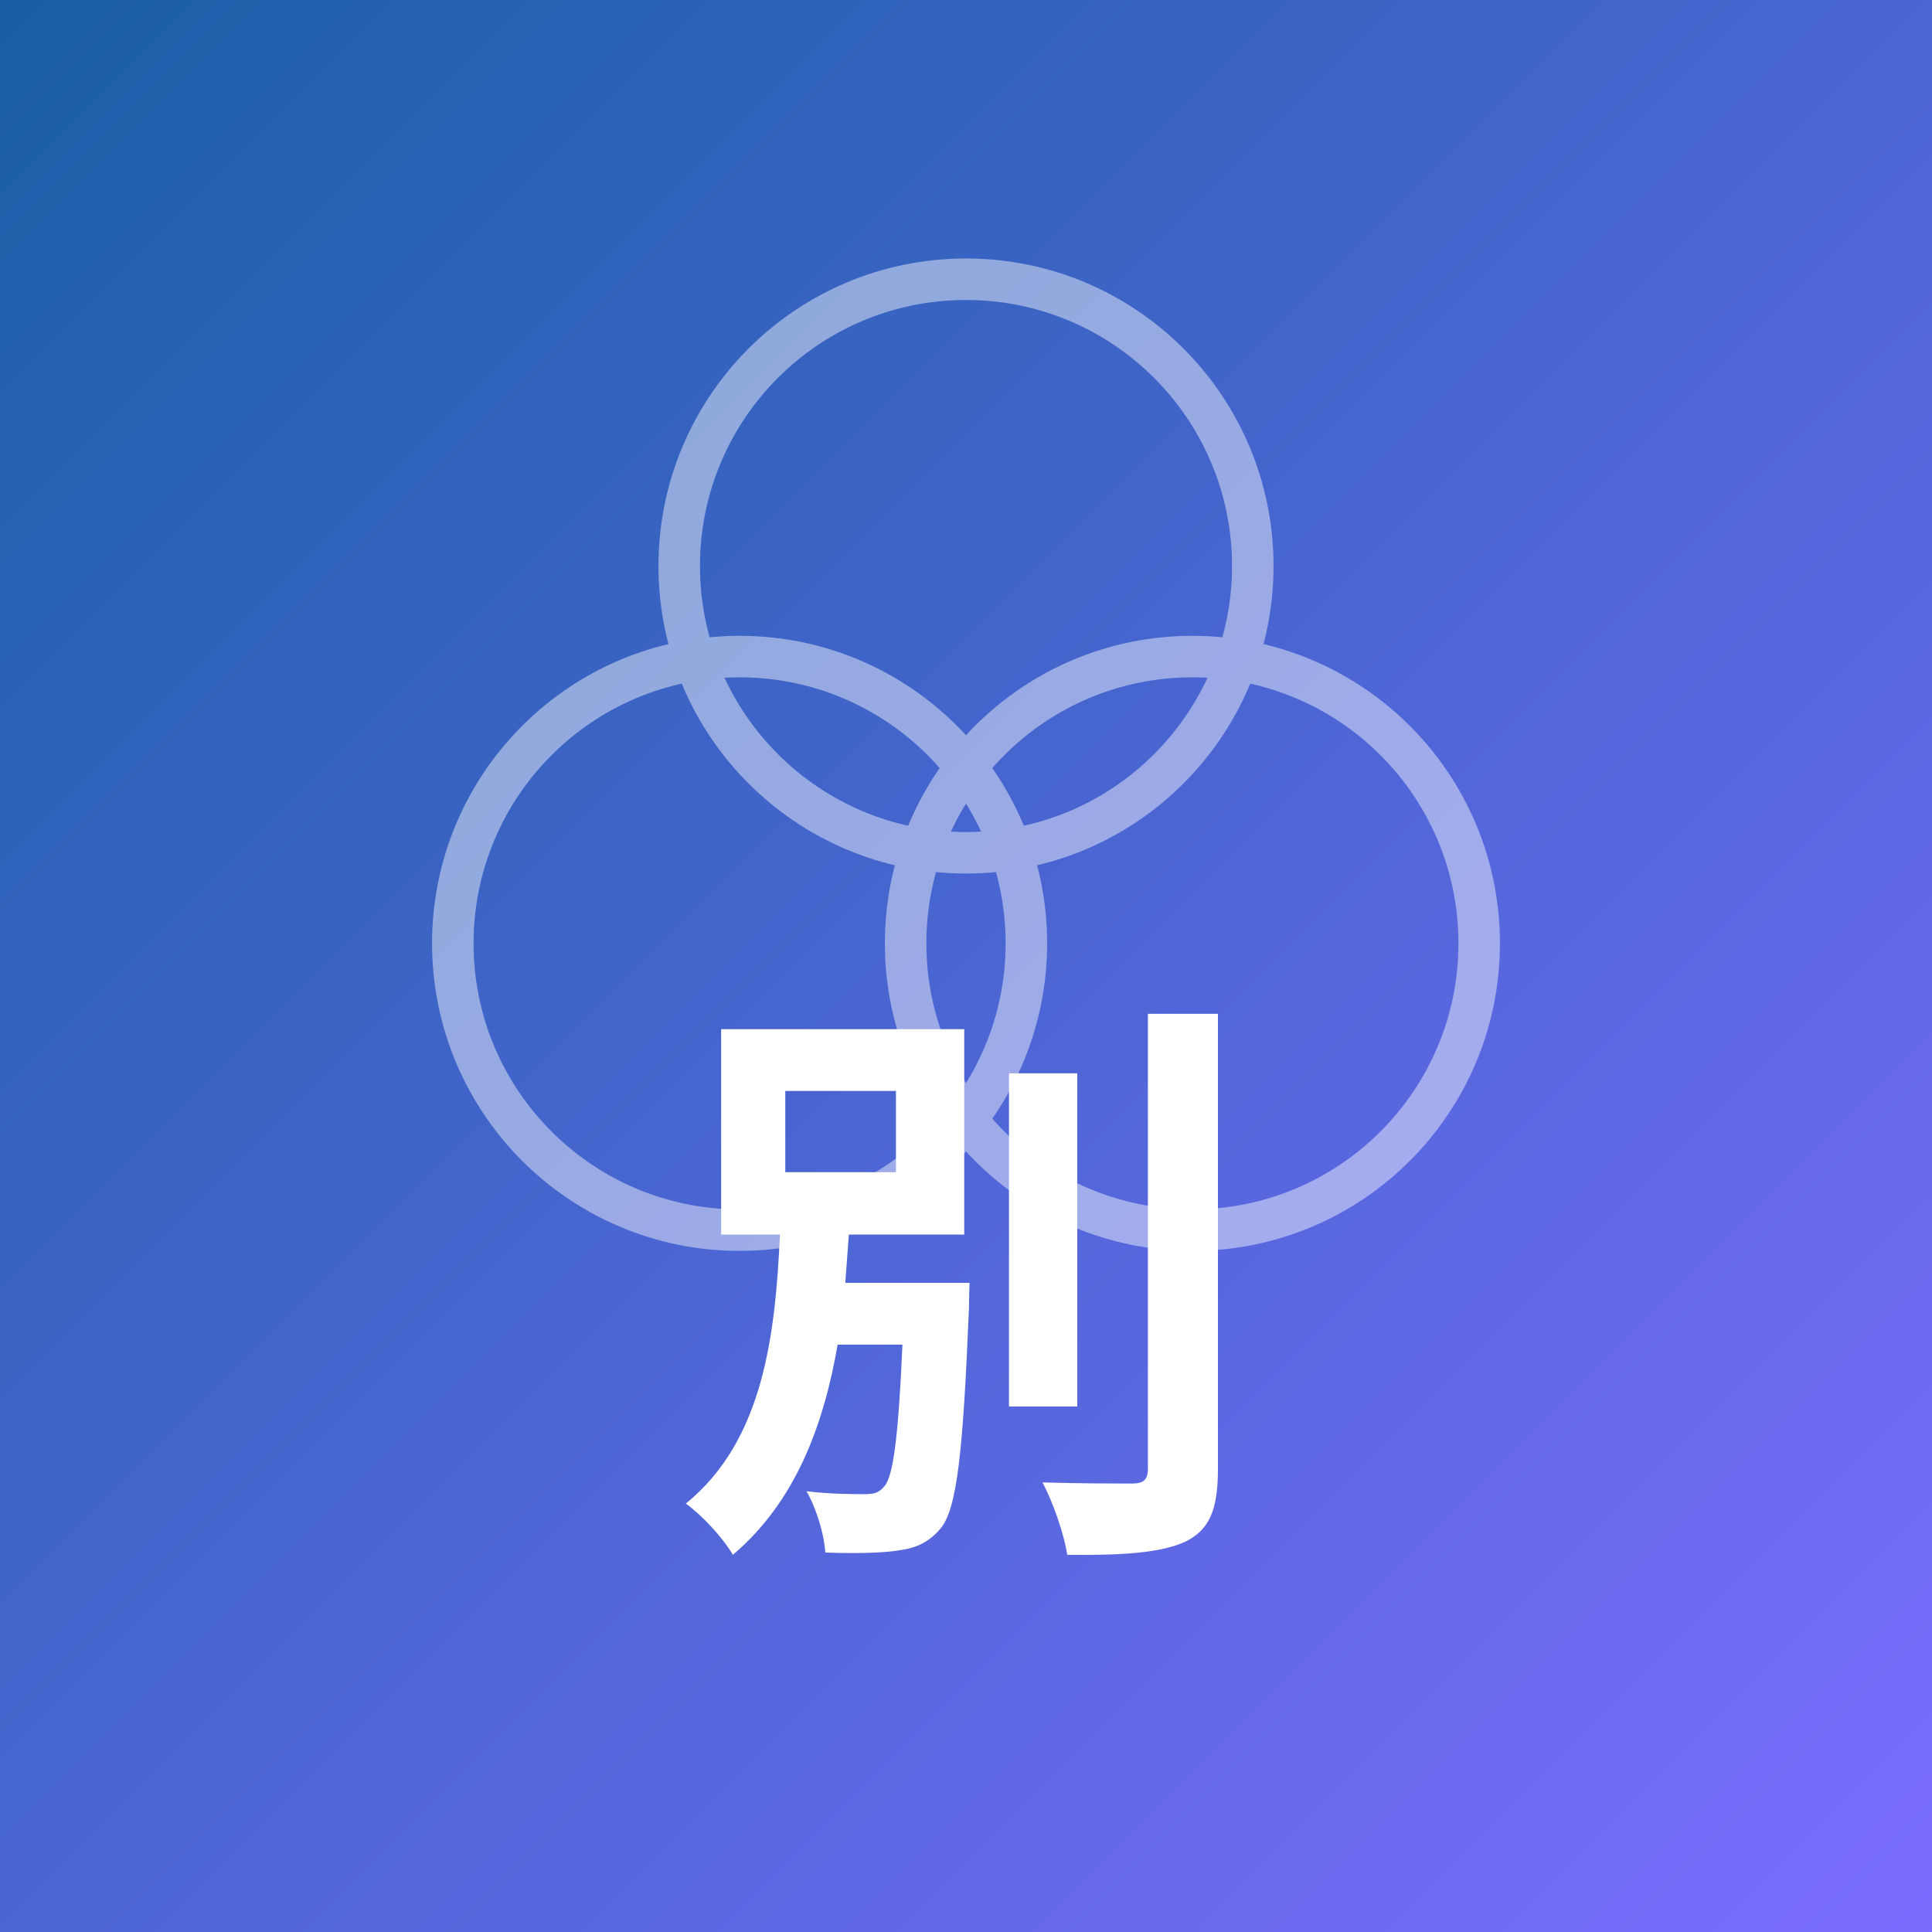
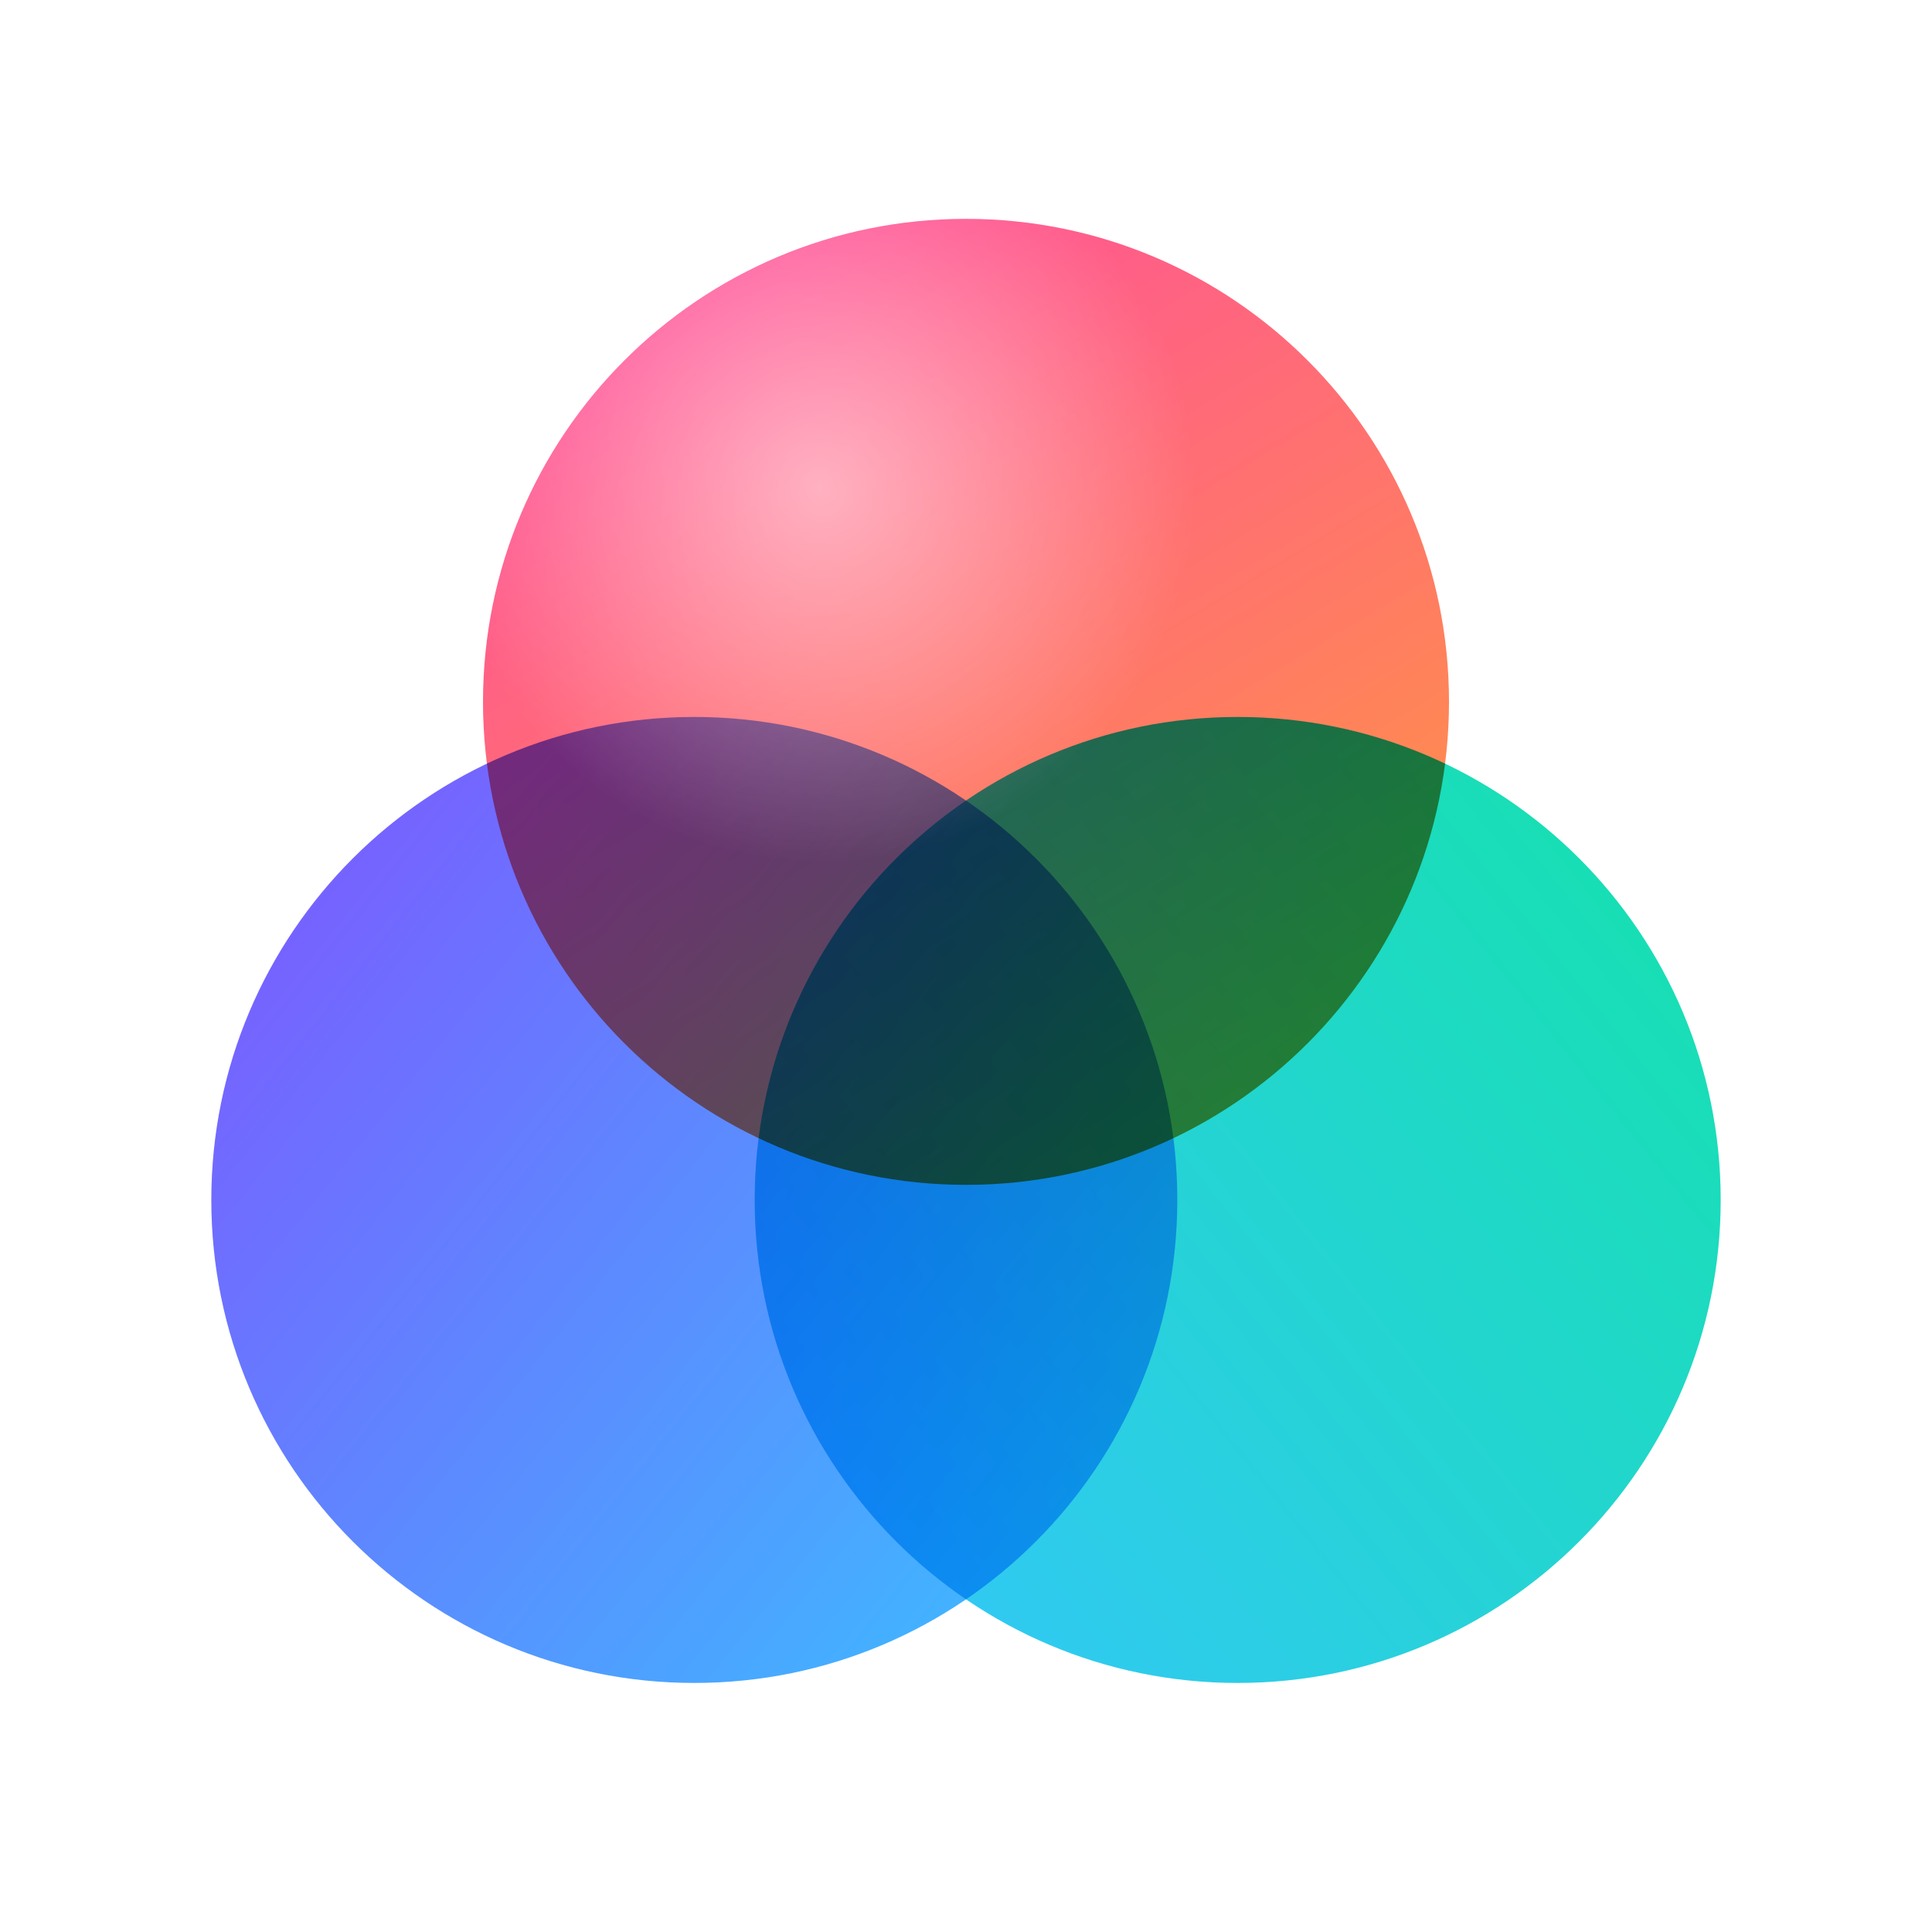
<svg xmlns="http://www.w3.org/2000/svg" width="512" height="512" viewBox="0 0 512 512">
  <defs>
-     <linearGradient id="bg" x1="0" y1="0" x2="1" y2="1">
-       <stop offset="0%" stop-color="#185FA5" />
-       <stop offset="100%" stop-color="#7c6cff" />
+     <linearGradient id="c1" x1="0.2" y1="0" x2="0.8" y2="1">
+       <stop offset="0%" stop-color="#FF4D9D" />
+       <stop offset="100%" stop-color="#FF9A3D" />
    </linearGradient>
+     <linearGradient id="c2" x1="0" y1="0.2" x2="1" y2="1">
+       <stop offset="0%" stop-color="#7A5CFF" />
+       <stop offset="100%" stop-color="#36C5FF" />
+     </linearGradient>
+     <linearGradient id="c3" x1="1" y1="0.2" x2="0" y2="1">
+       <stop offset="0%" stop-color="#16E0B0" />
+       <stop offset="100%" stop-color="#36C5FF" />
+     </linearGradient>
+     <radialGradient id="gloss" cx="35%" cy="28%" r="70%">
+       <stop offset="0%" stop-color="#ffffff" stop-opacity="0.5" />
+       <stop offset="55%" stop-color="#ffffff" stop-opacity="0" />
+     </radialGradient>
  </defs>
-   <rect width="512" height="512" fill="url(#bg)" />
-   <g fill="none" stroke="#ffffff" stroke-width="11" opacity="0.45">
-     <circle cx="256" cy="150" r="76" />
-     <circle cx="196" cy="250" r="76" />
-     <circle cx="316" cy="250" r="76" />
+   <rect width="512" height="512" fill="#ffffff" />
+   <g style="isolation:isolate">
+     <circle cx="256" cy="186" r="128" fill="url(#c1)" style="mix-blend-mode:multiply" />
+     <circle cx="184" cy="318" r="128" fill="url(#c2)" style="mix-blend-mode:multiply" />
+     <circle cx="328" cy="318" r="128" fill="url(#c3)" style="mix-blend-mode:multiply" />
  </g>
-   <text x="256" y="398" text-anchor="middle" font-family="'Hiragino Sans','Noto Sans JP',sans-serif" font-size="156" font-weight="800" fill="#ffffff">別</text>
+   <g style="isolation:isolate">
+     <circle cx="256" cy="186" r="128" fill="url(#gloss)" style="mix-blend-mode:screen" />
+   </g>
</svg>
